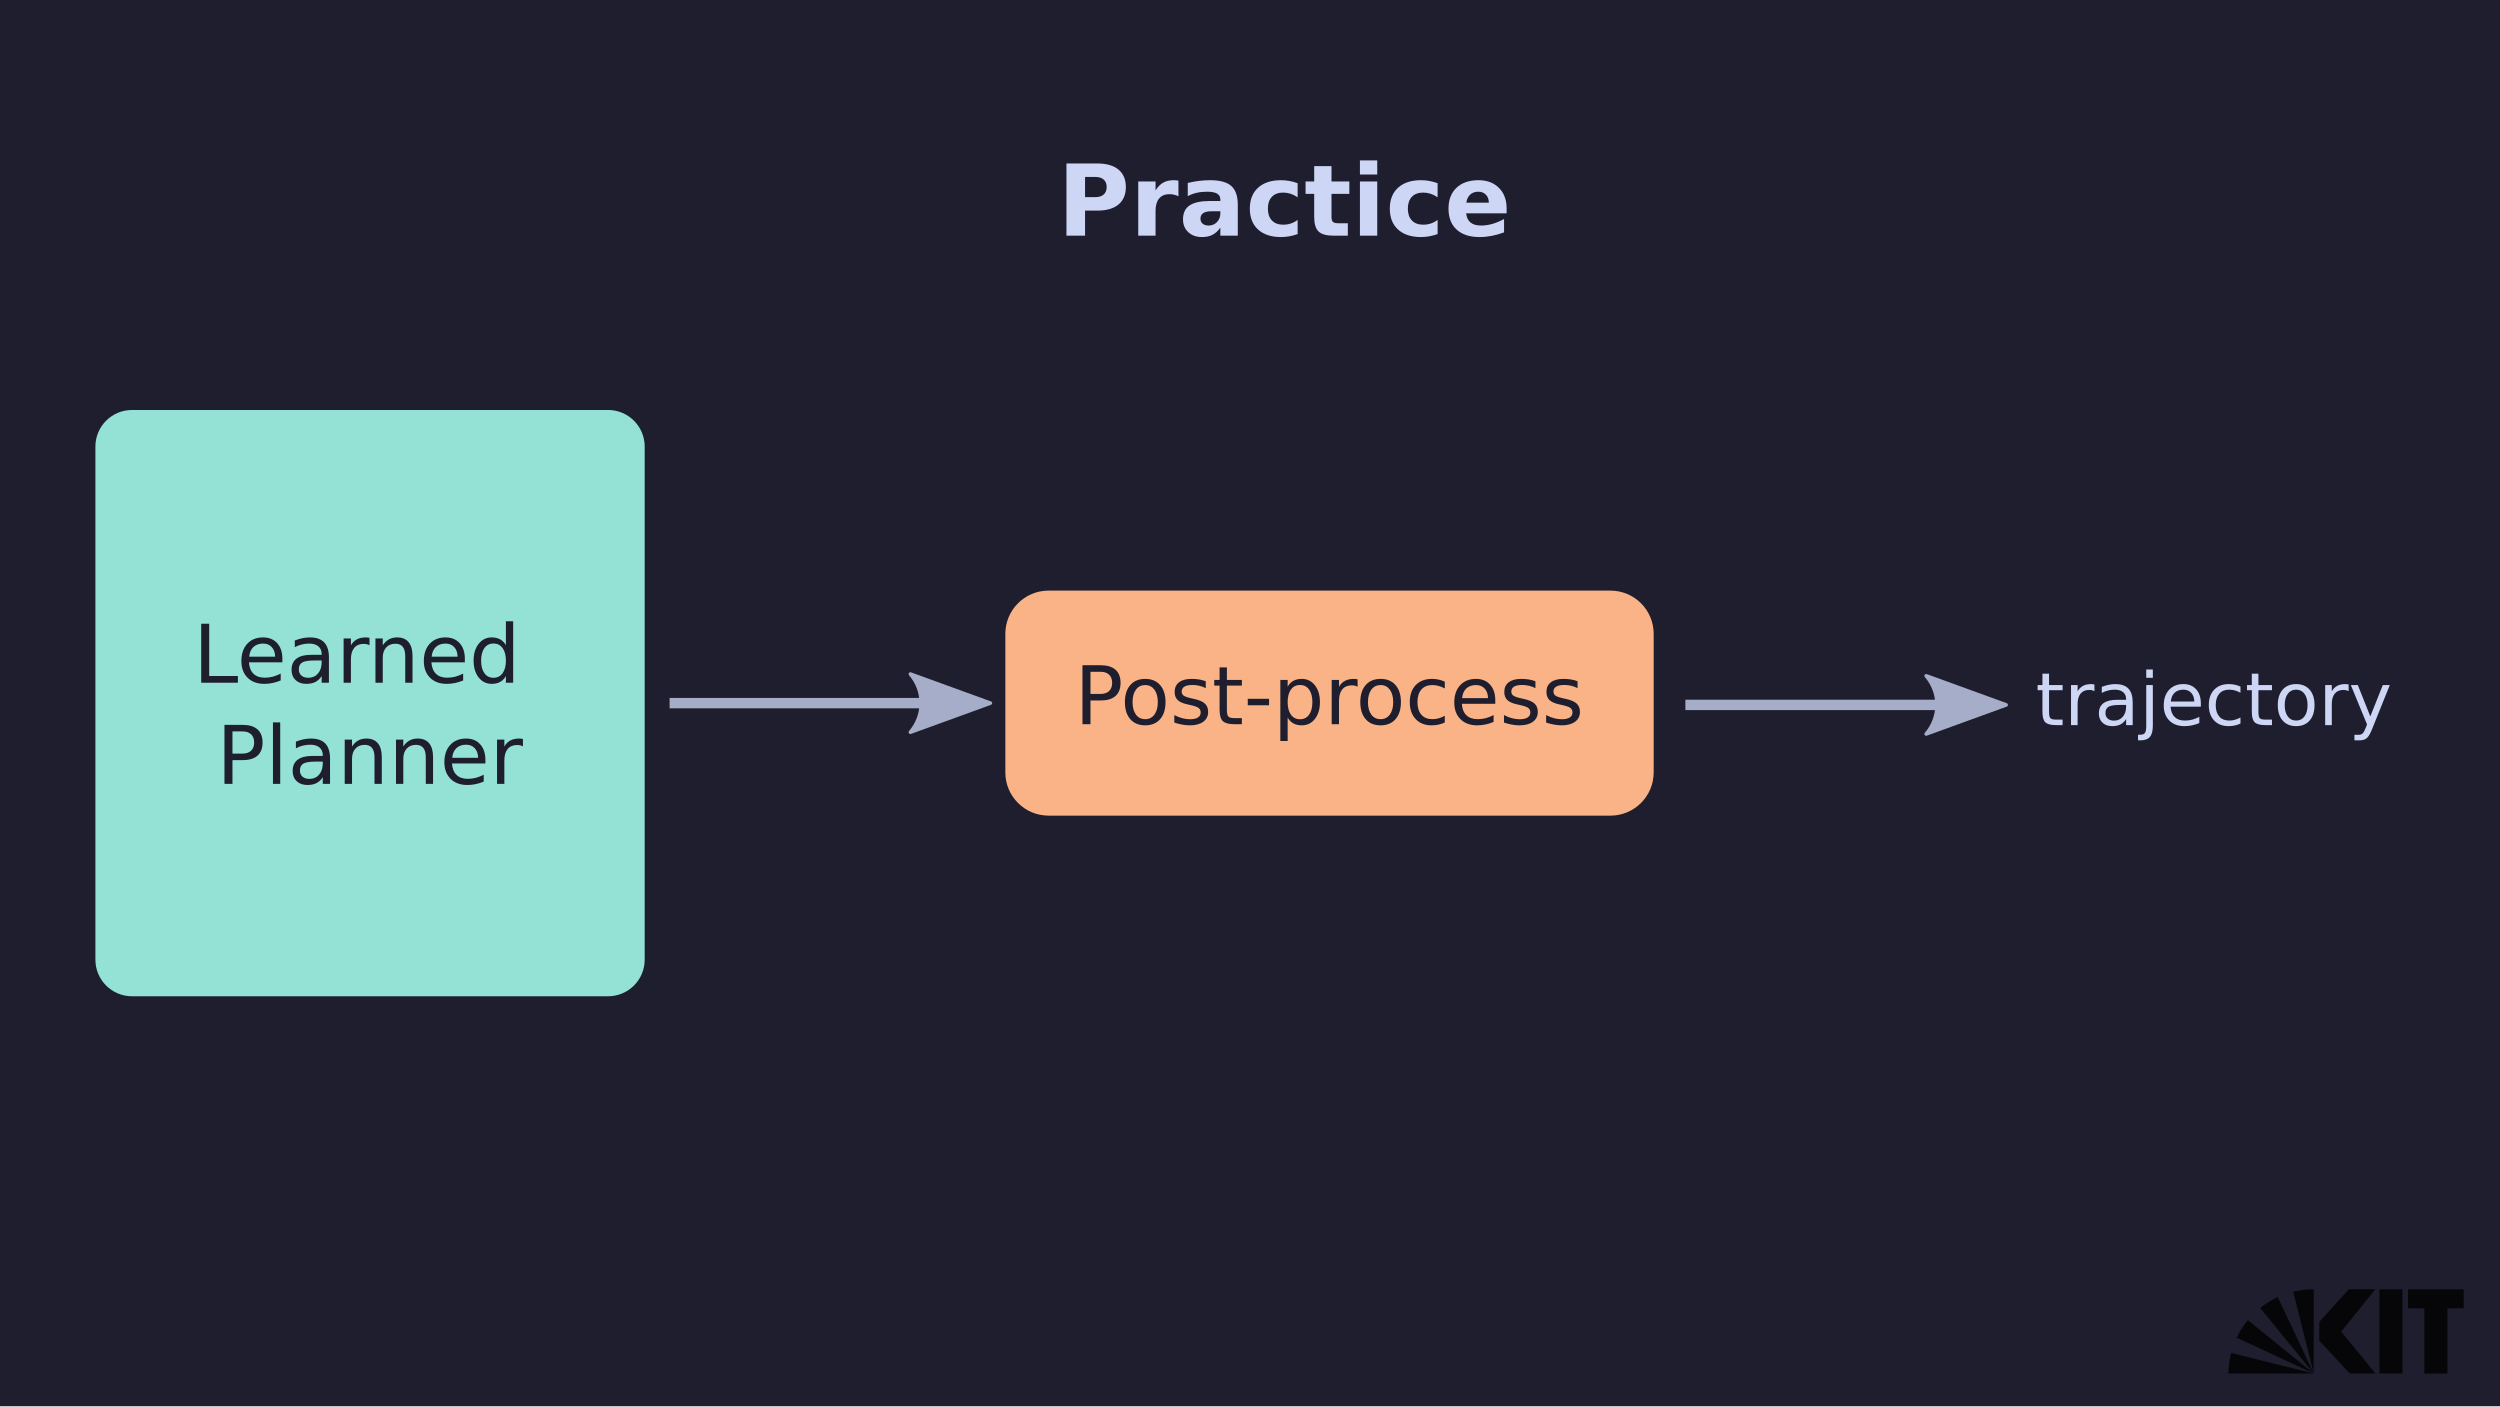
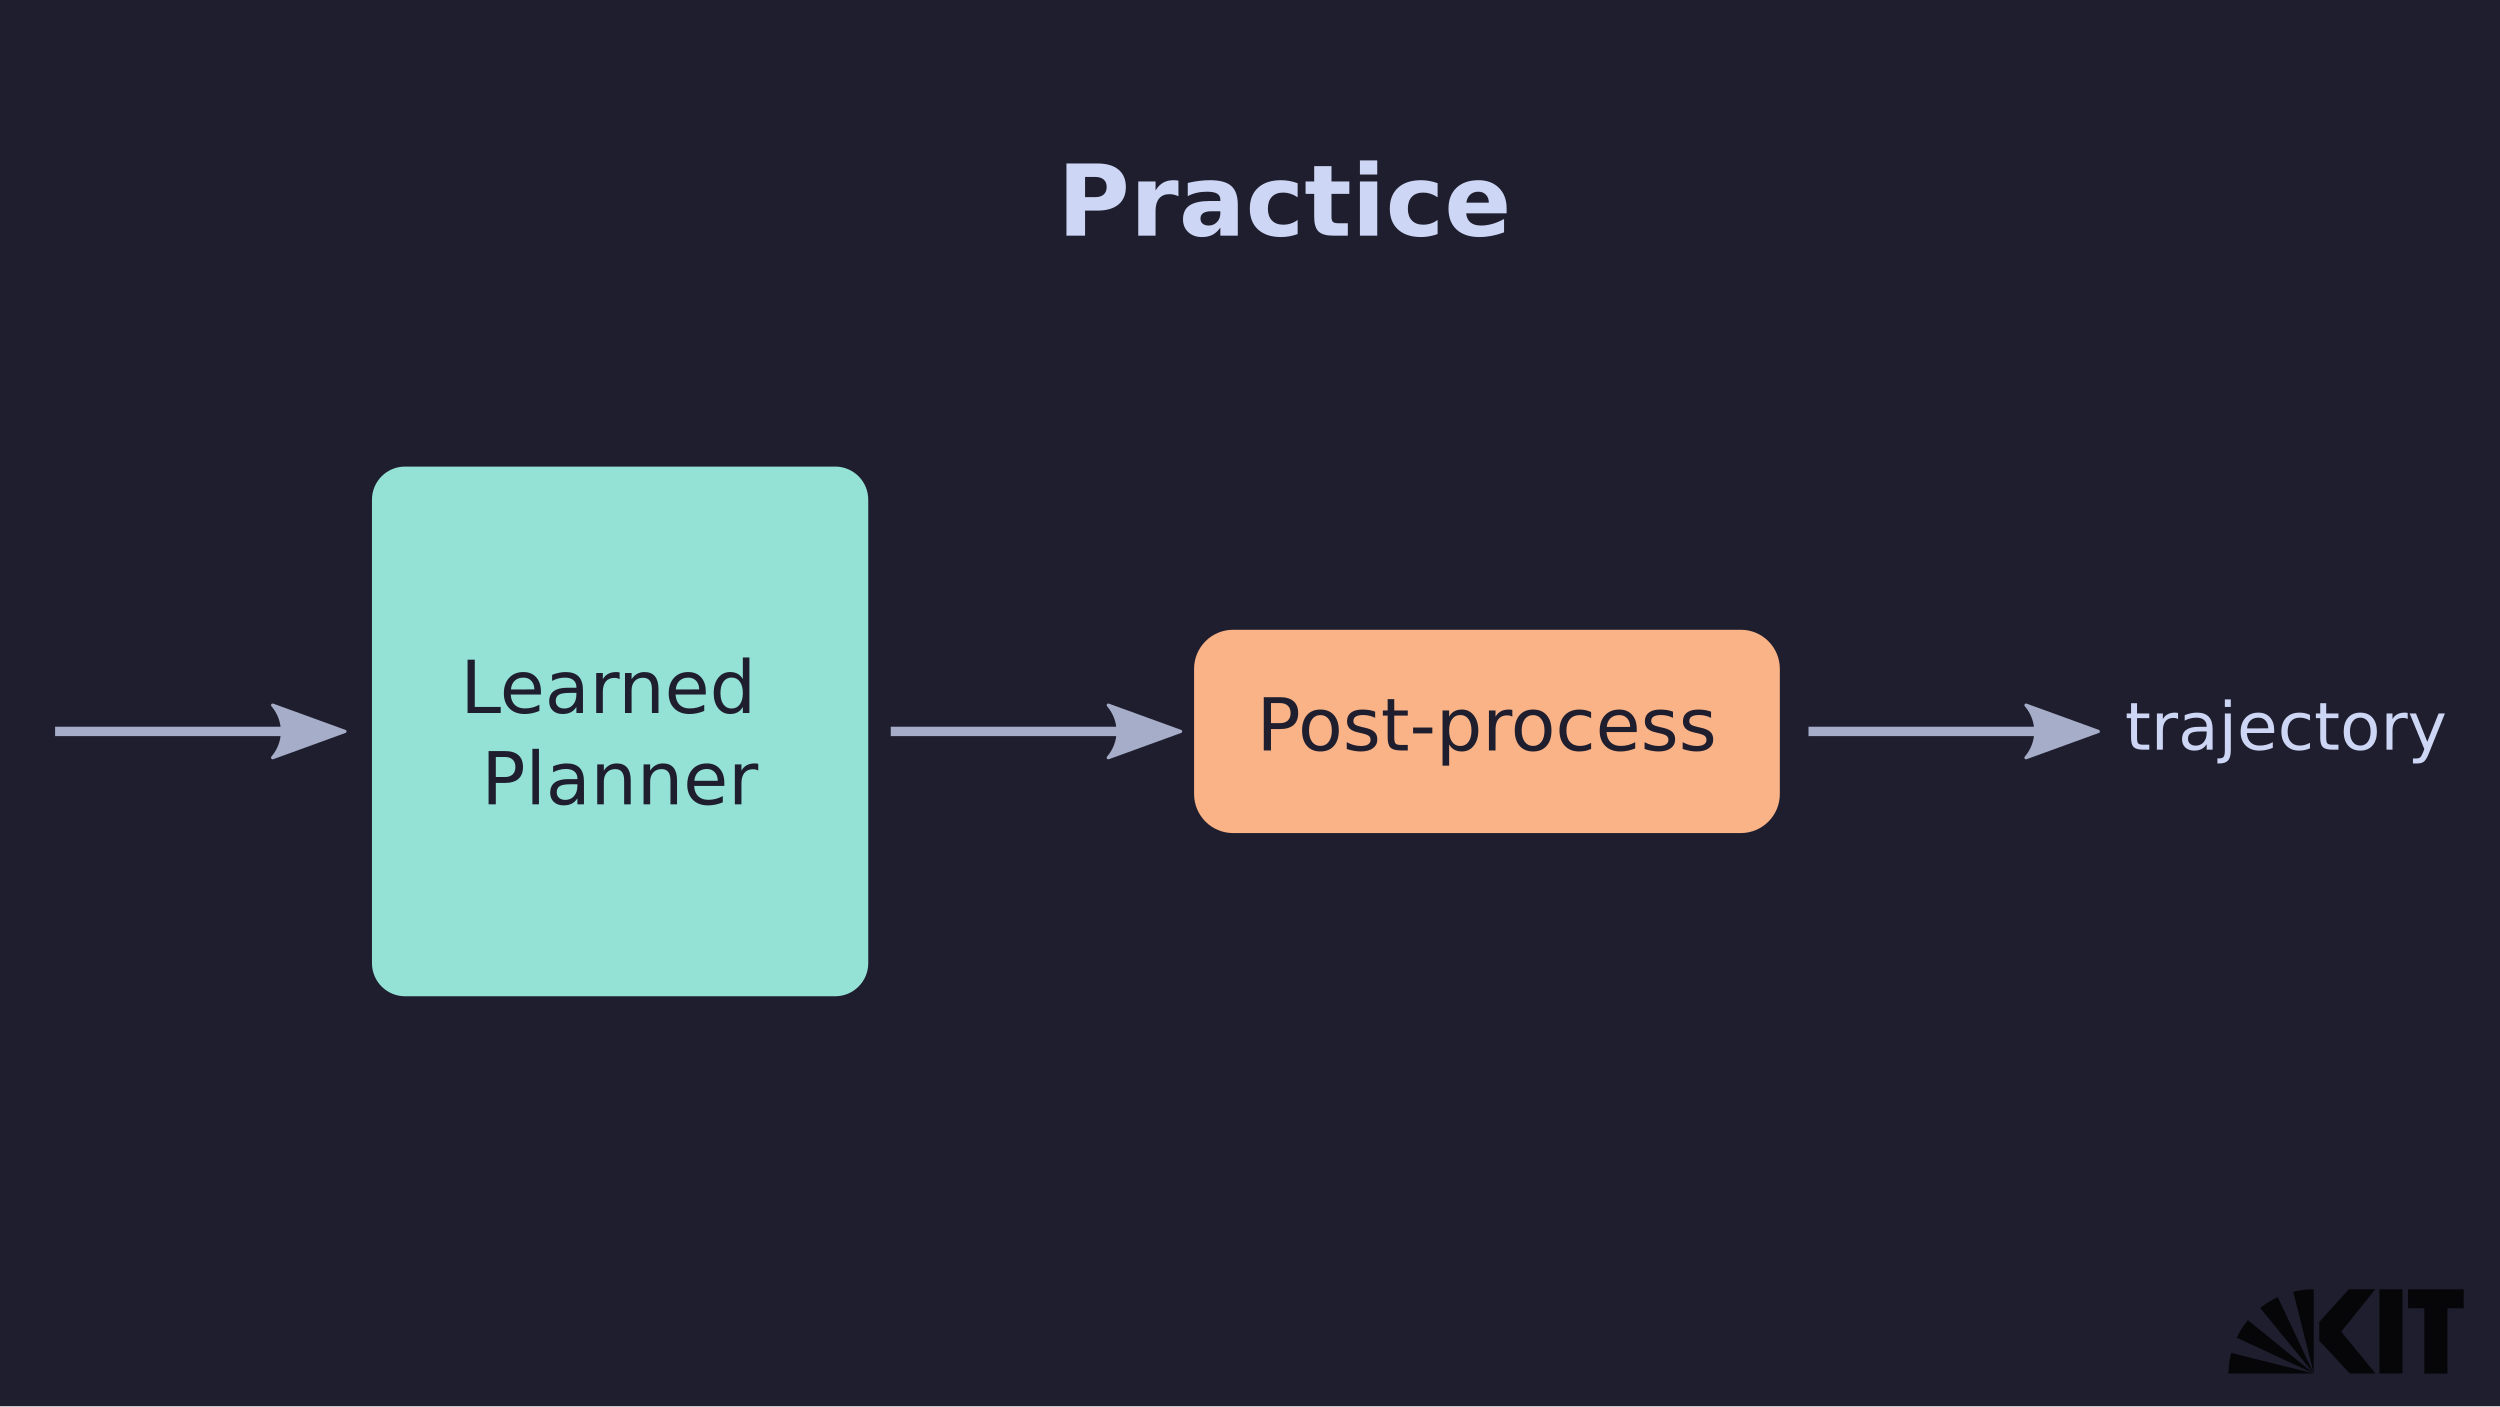
<svg xmlns="http://www.w3.org/2000/svg" xmlns:ns1="urn:inkflow" ns1:parent="base" viewBox="0 0 1920 1080" width="1920" height="1080" font-family="DejaVu Sans" version="2.0" id="svg12" standalone="no">
-   <g ns1:layout-src="base" ns1:layout-hash="97dbf13f">
+   <g ns1:layout-src="base" ns1:layout-hash="97dbf13f" id="g5">
    <rect width="1920" height="1080" id="rect1" class="inkflow-fill-bg" />
    <g class="kit-logo-mark" opacity="0.8" transform="translate(1709.592,985.4718) scale(0.1854084)" id="kit-logo">
-       <path d="m984.51,25.416-230.514,0,0,78.511,67.398,0,0,270.666,95.719,0,0-270.666,67.397,0,0-78.511zm-253.458,348.819h-95.719v-348.819h95.719v348.819zm-111.852,0-106.474,0-126.55-135.871,0-77.794,122.606-135.513,109.701,0-141.248,175.665,141.965,173.513z" fill-rule="evenodd" />
-       <path d="M90.416,153.041c-18.284,22.227-34.057,46.605-46.247,72.775l319.064,148.418-272.817-221.193z" fill-rule="evenodd" />
-       <path d="M363.233,374.235,214.456,57.681c-26.529,12.189-50.907,27.246-73.134,45.171l221.91,271.383z" fill-rule="evenodd" />
-       <path d="m363.233,374.235,0.358-348.819h-2.868c-28.322,0-55.926,3.585-82.455,10.038l84.964,338.781z" fill-rule="evenodd" />
-       <path d="M21.226,288.912c-7.17,27.246-10.755,55.926-11.113,85.322h353.121l-342.007-85.322z" fill-rule="evenodd" />
+       <path d="m984.51,25.416-230.514,0,0,78.511,67.398,0,0,270.666,95.719,0,0-270.666,67.397,0,0-78.511zm-253.458,348.819h-95.719v-348.819h95.719v348.819zm-111.852,0-106.474,0-126.55-135.871,0-77.794,122.606-135.513,109.701,0-141.248,175.665,141.965,173.513z" fill-rule="evenodd" id="path1" />
+       <path d="M90.416,153.041c-18.284,22.227-34.057,46.605-46.247,72.775l319.064,148.418-272.817-221.193z" fill-rule="evenodd" id="path2" />
+       <path d="M363.233,374.235,214.456,57.681c-26.529,12.189-50.907,27.246-73.134,45.171l221.91,271.383z" fill-rule="evenodd" id="path3" />
+       <path d="m363.233,374.235,0.358-348.819h-2.868c-28.322,0-55.926,3.585-82.455,10.038l84.964,338.781z" fill-rule="evenodd" id="path4" />
+       <path d="M21.226,288.912c-7.17,27.246-10.755,55.926-11.113,85.322h353.121l-342.007-85.322z" fill-rule="evenodd" id="path5" />
    </g>
  </g>
  <defs id="defs1">
    <marker id="tip" viewBox="0 0 12 12" refX="10" refY="6" markerWidth="7" markerHeight="7" orient="auto-start-reverse">
-       <path d="M 0 1 L 11 6 L 0 11 z" id="path1" class="inkflow-fill-text-muted" />
+       <path d="M 0 1 L 11 6 L 0 11 z" id="path6" class="inkflow-fill-text-muted" />
    </marker>
    <marker style="overflow:visible" id="ConcaveTriangle-2" refX="0" refY="0" orient="auto-start-reverse" markerWidth="1" markerHeight="1" viewBox="0 0 1 1" preserveAspectRatio="xMidYMid">
      <path transform="scale(0.7)" d="M -2,-4 9,0 -2,4 c 2,-2.33 2,-5.66 0,-8 z" style="fill:context-stroke;fill-rule:evenodd;stroke:context-stroke;stroke-width:0.5;stroke-linecap:round;stroke-linejoin:round" id="path7-7" />
    </marker>
    <marker style="overflow:visible" id="ConcaveTriangle-2-0" refX="0" refY="0" orient="auto-start-reverse" markerWidth="1" markerHeight="1" viewBox="0 0 1 1" preserveAspectRatio="xMidYMid">
      <path transform="scale(0.7)" d="M -2,-4 9,0 -2,4 c 2,-2.33 2,-5.66 0,-8 z" style="fill:context-stroke;fill-rule:evenodd;stroke:context-stroke;stroke-width:0.5;stroke-linecap:round;stroke-linejoin:round" id="path7-7-6" />
    </marker>
    <style id="inkflow-preview">.inkflow-fill-bg { fill: #1e1e2e; }
.inkflow-stroke-bg { stroke: #1e1e2e; }
.inkflow-fill-surface { fill: #313244; }
.inkflow-stroke-surface { stroke: #313244; }
.inkflow-fill-border { fill: #585b70; }
.inkflow-stroke-border { stroke: #585b70; }
.inkflow-fill-text { fill: #cdd6f4; }
.inkflow-stroke-text { stroke: #cdd6f4; }
.inkflow-fill-text-muted { fill: #a6adc8; }
.inkflow-stroke-text-muted { stroke: #a6adc8; }
.inkflow-fill-accent { fill: #cba6f7; }
.inkflow-stroke-accent { stroke: #cba6f7; }
.inkflow-fill-accent-fg { fill: #11111b; }
.inkflow-stroke-accent-fg { stroke: #11111b; }
.inkflow-fill-code-bg { fill: #181825; }
.inkflow-stroke-code-bg { stroke: #181825; }
.inkflow-fill-code-text { fill: #cdd6f4; }
.inkflow-stroke-code-text { stroke: #cdd6f4; }
.inkflow-fill-red { fill: #f38ba8; }
.inkflow-stroke-red { stroke: #f38ba8; }
.inkflow-fill-orange { fill: #fab387; }
.inkflow-stroke-orange { stroke: #fab387; }
.inkflow-fill-yellow { fill: #f9e2af; }
.inkflow-stroke-yellow { stroke: #f9e2af; }
.inkflow-fill-green { fill: #a6e3a1; }
.inkflow-stroke-green { stroke: #a6e3a1; }
.inkflow-fill-teal { fill: #94e2d5; }
.inkflow-stroke-teal { stroke: #94e2d5; }
.inkflow-fill-blue { fill: #89b4fa; }
.inkflow-stroke-blue { stroke: #89b4fa; }
.inkflow-fill-purple { fill: #cba6f7; }
.inkflow-stroke-purple { stroke: #cba6f7; }
.inkflow-fill-pink { fill: #f5c2e7; }
.inkflow-stroke-pink { stroke: #f5c2e7; }
.inkflow-fill-grey { fill: #6c7086; }
.inkflow-stroke-grey { stroke: #6c7086; }</style>
+     <marker style="overflow:visible" id="ConcaveTriangle" refX="0" refY="0" orient="auto-start-reverse" markerWidth="1" markerHeight="1" viewBox="0 0 1 1" preserveAspectRatio="xMidYMid">
+       <path transform="scale(0.7)" d="M -2,-4 9,0 -2,4 c 2,-2.33 2,-5.66 0,-8 z" style="fill:context-stroke;fill-rule:evenodd;stroke:context-stroke;stroke-width:0.5;stroke-linecap:round;stroke-linejoin:round" id="path7" />
+     </marker>
  </defs>
  <g id="main">
    <text x="812.047" y="180.978" font-size="76.047px" font-weight="700" id="text1" style="stroke-width: 1.728" class="inkflow-fill-text inkflow-fill-code-text">
      <tspan id="tspan15" x="812.047" y="180.978">Practice</tspan>
    </text>
-     <g id="pipeline">
+     <path style="fill:#b4befe;fill-opacity:1;stroke:#a6adc8;stroke-width:7.204;stroke-linecap:butt;stroke-linejoin:miter;stroke-dasharray:none;stroke-opacity:1;marker-end:url(#ConcaveTriangle)" d="M 42.314,561.732 H 219.483" id="a-input" class="inkflow-stroke-text-muted" />
+     <g id="pipeline" transform="matrix(0.9034697,0,0,0.9034697,219.4833,73.85886)">
      <g id="learned" transform="translate(-579.7631,200)">
-         <rect x="653.025" y="114.864" width="421.861" height="450.273" rx="28.124" id="rect2" style="stroke-width: 2.568" class="inkflow-fill-teal" />
-         <text x="863.728" y="324.33" font-size="62.133px" text-anchor="middle" id="text2" style="stroke-width: 2.219" class="inkflow-fill-bg">
+         <rect x="653.025" y="114.864" width="421.861" height="450.273" rx="28.124" id="rect2" style="stroke-width:2.568" class="inkflow-fill-teal" />
+         <text x="863.728" y="324.33" font-size="62.133px" text-anchor="middle" id="text2" style="stroke-width:2.219" class="inkflow-fill-bg">
          <tspan id="tspan12" x="863.728" y="324.33" style="stroke-width:2.219">Learned</tspan>
          <tspan id="tspan13" x="863.728" y="401.996" style="stroke-width:2.219">Planner</tspan>
        </text>
      </g>
-       <g id="g-trajectory" transform="translate(314.0282)">
-         <path style="fill: #b4befe; fill-opacity: 1; stroke-width: 7.973; stroke-linecap: butt; stroke-linejoin: miter; stroke-dasharray: none; stroke-opacity: 1; marker-end: url(#ConcaveTriangle-2-0)" d="M 980.35,541.363 H 1176.449" id="a-trajectory" class="inkflow-stroke-text-muted" />
-         <text x="1249.345" y="556.88" font-size="56.245px" id="trajectory" style="stroke-width: 1.758" class="inkflow-fill-text-muted inkflow-fill-text inkflow-fill-code-text">trajectory</text>
-       </g>
-       <path style="fill: #b4befe; fill-opacity: 1; stroke-width: 7.973; stroke-linecap: butt; stroke-linejoin: miter; stroke-dasharray: none; stroke-opacity: 1; marker-end: url(#ConcaveTriangle-2)" d="M 514.255,540 H 710.353" id="a-post-process" class="inkflow-stroke-text-muted" />
+       <path style="fill:#b4befe;fill-opacity:1;stroke-width:7.973;stroke-linecap:butt;stroke-linejoin:miter;stroke-dasharray:none;stroke-opacity:1;marker-end:url(#ConcaveTriangle-2)" d="M 514.255,540 H 710.353" id="a-post-process" class="inkflow-stroke-text-muted" />
      <g id="post-process" transform="translate(90.98397,200)">
        <g id="g18" transform="translate(56.12205)">
-           <rect x="624.995" y="253.589" width="497.921" height="172.821" rx="33.195" id="rect16" style="stroke-width:1.729;stroke:none;stroke-opacity:1" class="inkflow-fill-orange" />
-           <text x="873.728" y="356.185" font-size="62.133px" text-anchor="middle" id="text17" style="stroke-width: 2.219" class="inkflow-fill-bg">
+           <rect x="624.995" y="253.589" width="497.921" height="172.821" rx="33.195" id="rect16" style="stroke:none;stroke-width:1.729;stroke-opacity:1" class="inkflow-fill-orange" />
+           <text x="873.728" y="356.185" font-size="62.133px" text-anchor="middle" id="text17" style="stroke-width:2.219" class="inkflow-fill-bg">
            <tspan id="tspan17" x="873.728" y="356.185" style="stroke-width:2.219">Post-process</tspan>
          </text>
        </g>
      </g>
    </g>
+     <g id="g-trajectory" transform="matrix(0.9034697,0,0,0.9034697,503.1982,73.85886)">
+       <path style="fill:#b4befe;fill-opacity:1;stroke-width:7.973;stroke-linecap:butt;stroke-linejoin:miter;stroke-dasharray:none;stroke-opacity:1;marker-end:url(#ConcaveTriangle-2-0)" d="M 980.35,540 H 1176.449" id="a-trajectory" class="inkflow-stroke-text-muted" />
+       <text x="1249.345" y="555.517" font-size="56.245px" id="trajectory" style="stroke-width:1.758" class="inkflow-fill-text-muted inkflow-fill-text inkflow-fill-code-text">trajectory</text>
+     </g>
  </g>
</svg>
